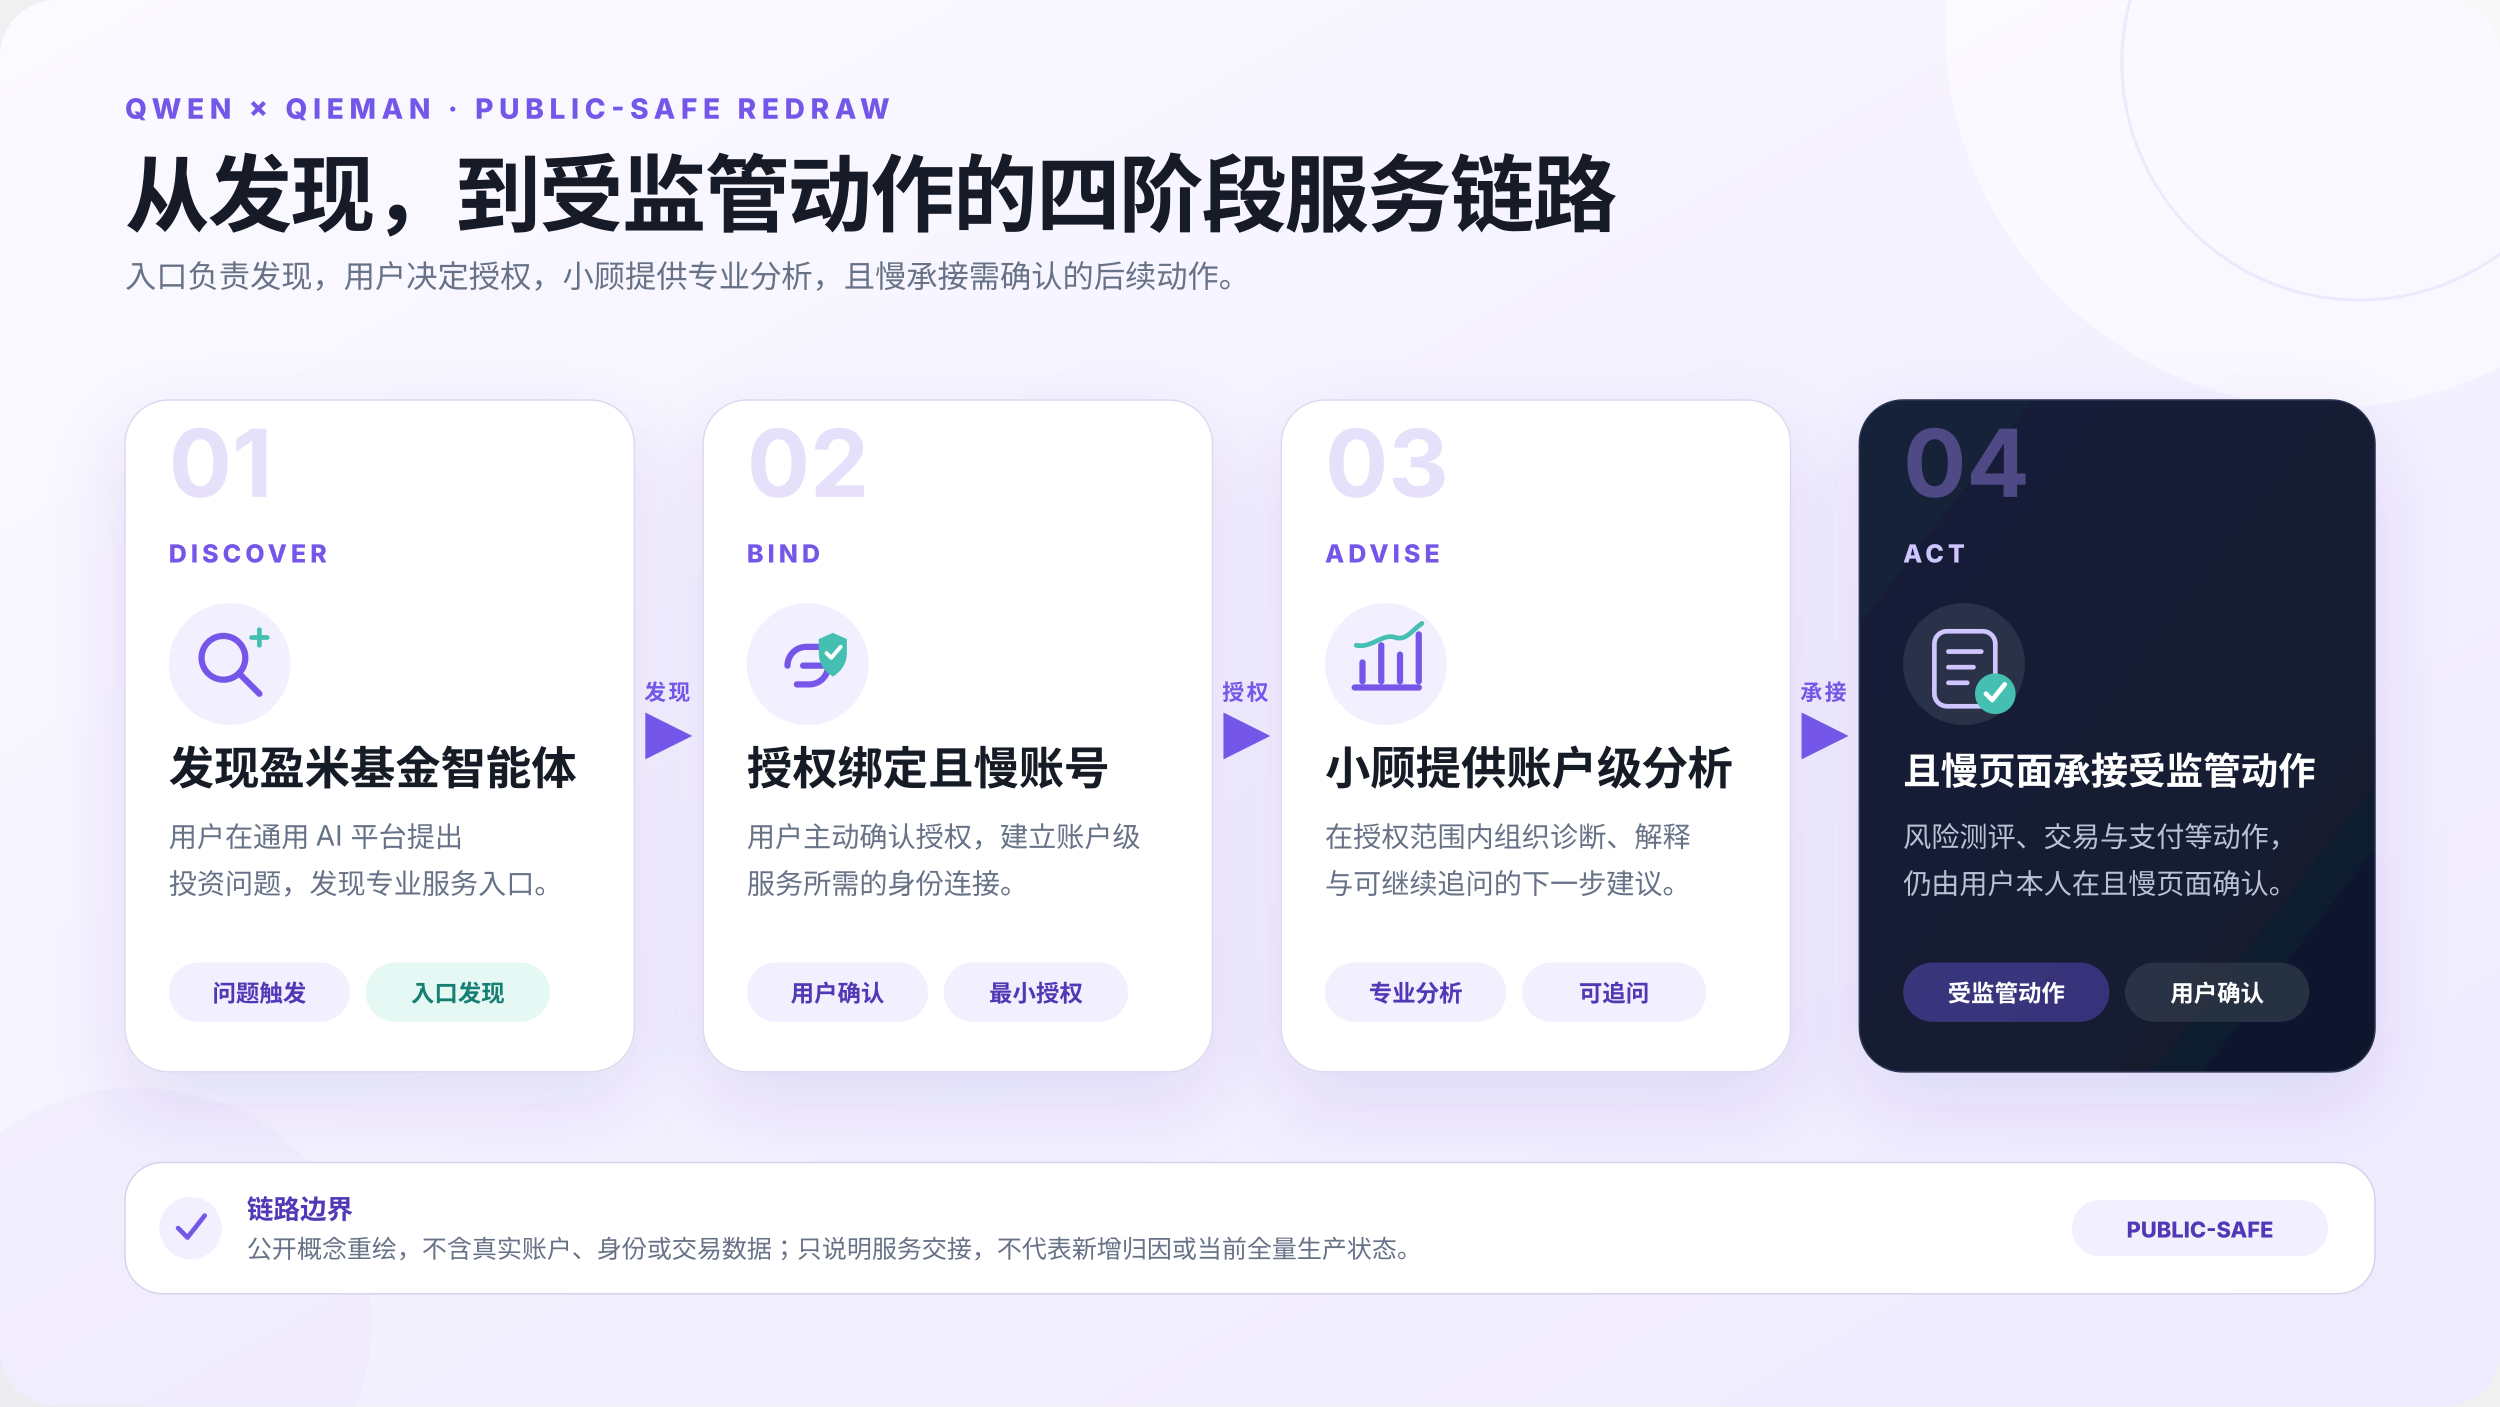
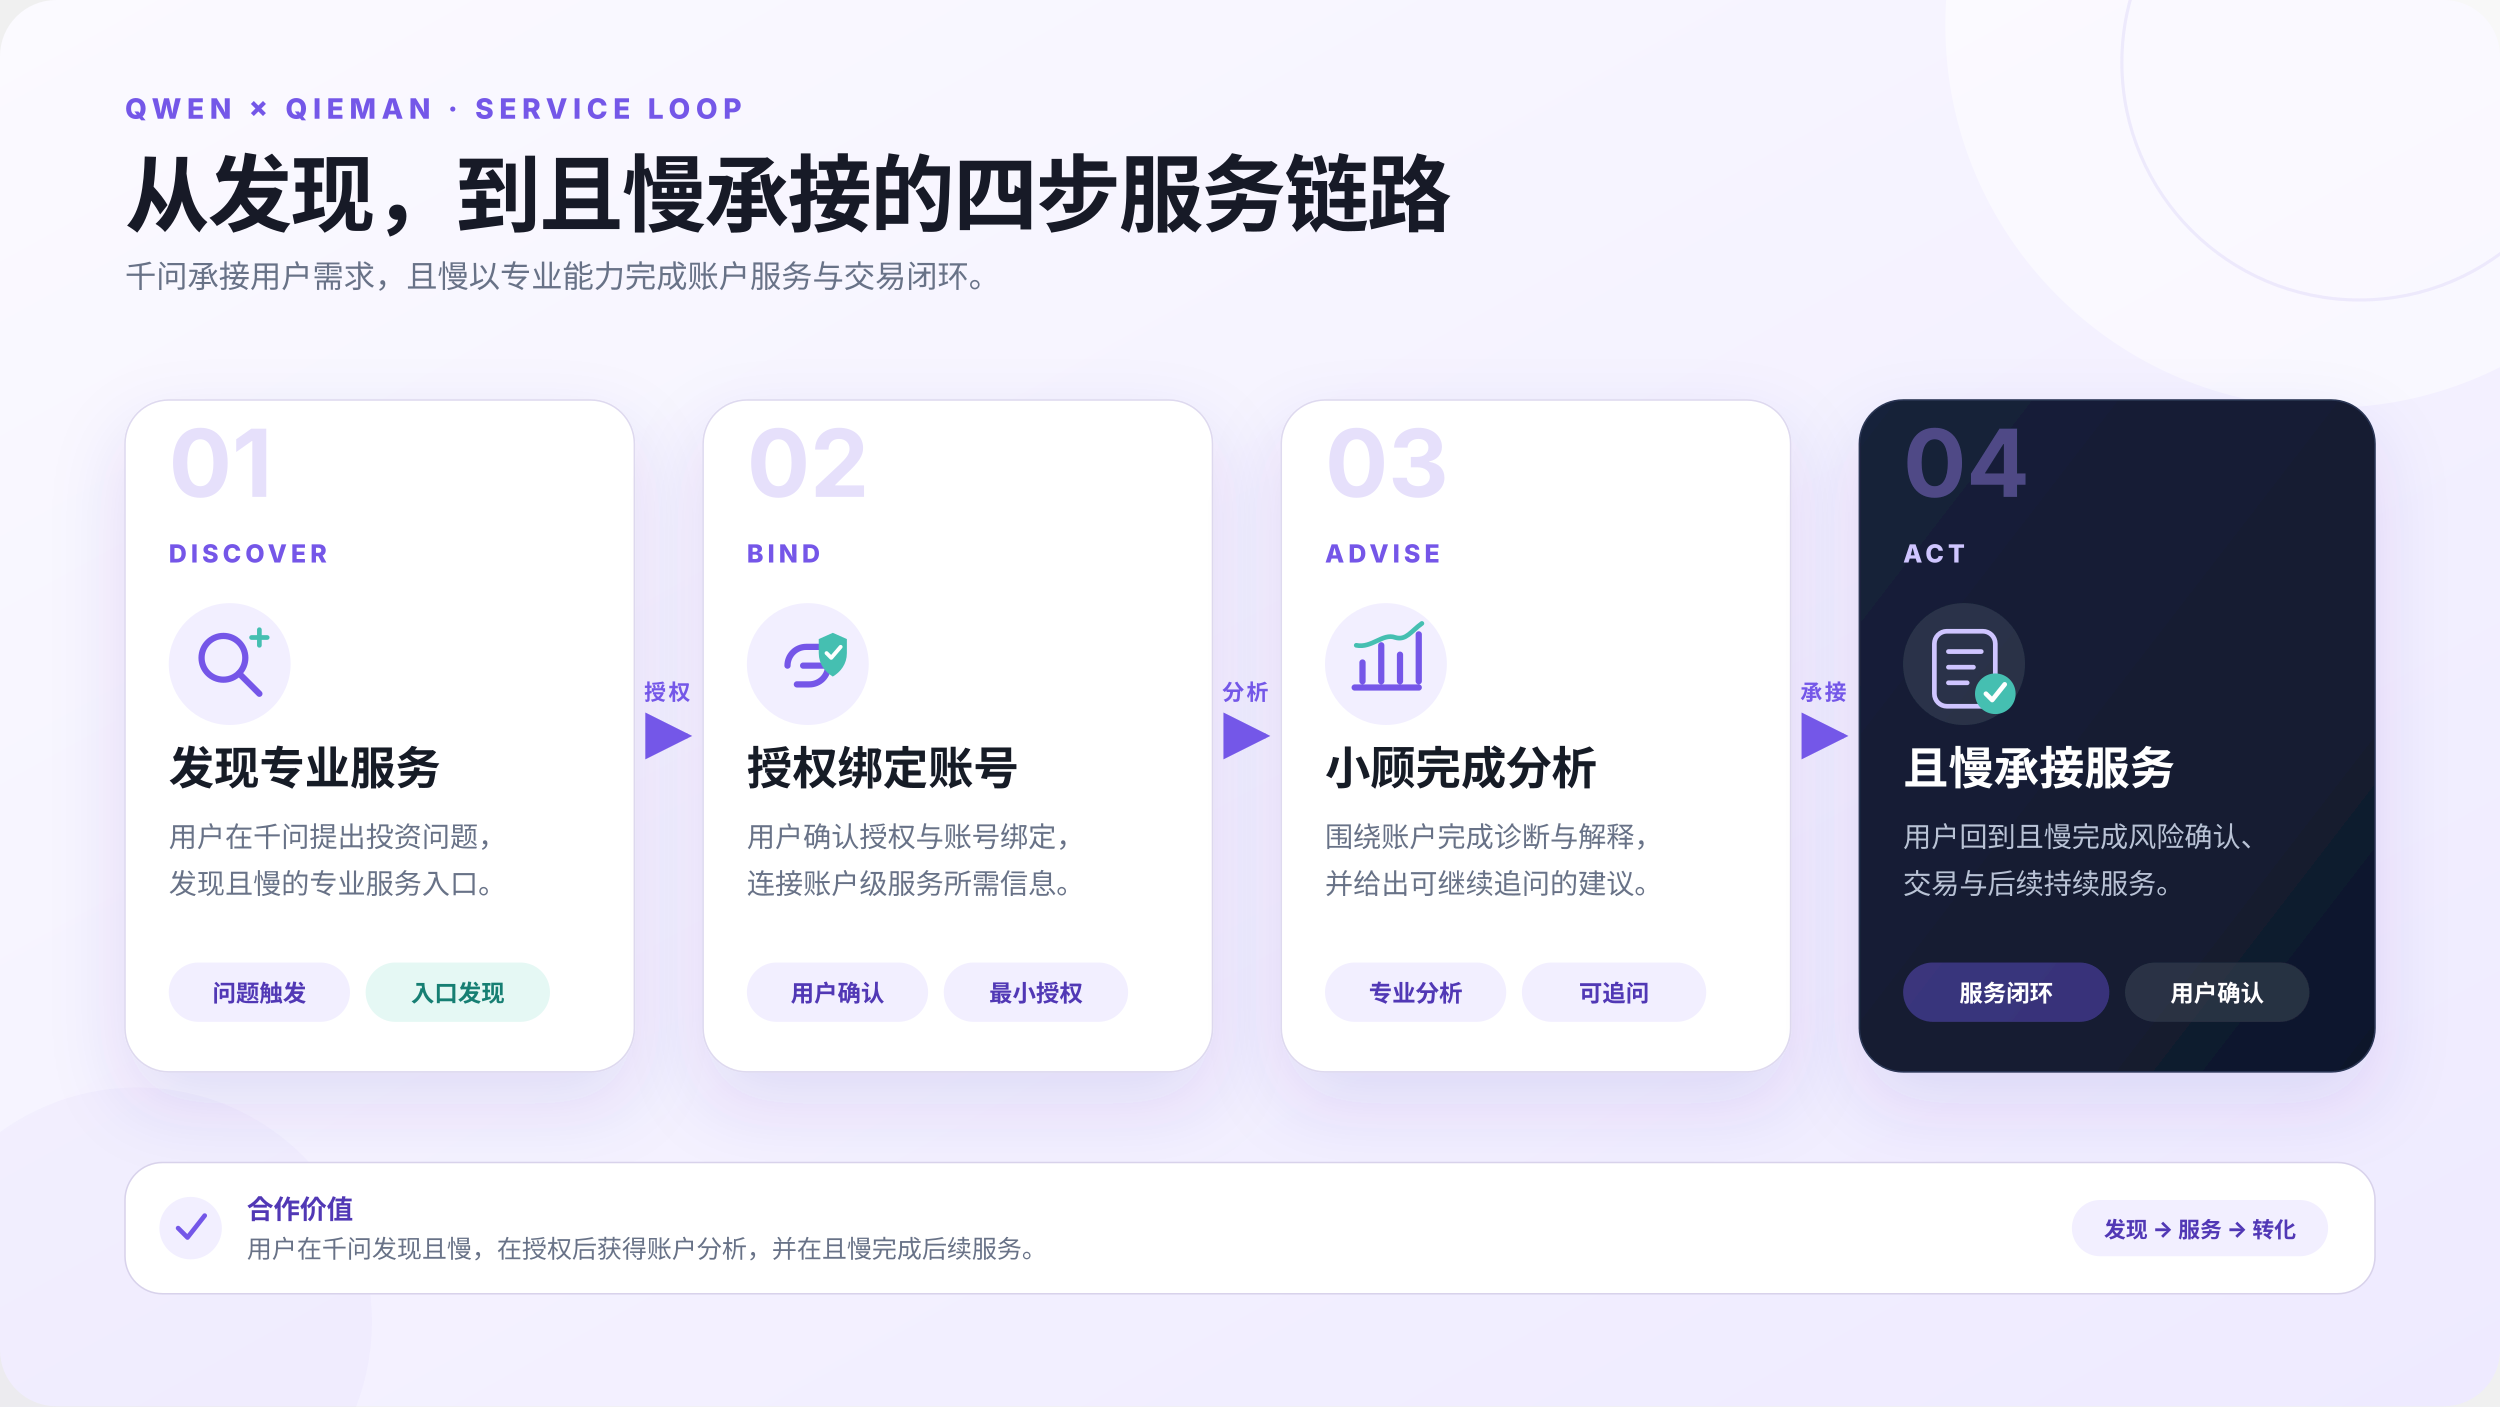
<svg xmlns="http://www.w3.org/2000/svg" width="1600" height="900" viewBox="0 0 1600 900" role="img" aria-labelledby="title desc">
  <defs>
    <linearGradient id="paper" x1="0" y1="0" x2="1" y2="1">
      <stop offset="0" stop-color="#fbfaff" />
      <stop offset="1" stop-color="#eeeaff" />
    </linearGradient>
    <linearGradient id="accent" x1="0" y1="0" x2="1" y2="1">
      <stop offset="0" stop-color="#6245d9" />
      <stop offset="1" stop-color="#8f78f2" />
    </linearGradient>
    <linearGradient id="darkCard" x1="0" y1="0" x2="1" y2="1">
      <stop offset="0" stop-color="#17213a" />
      <stop offset="1" stop-color="#10182c" />
    </linearGradient>
    <filter id="shadow" x="-20%" y="-30%" width="140%" height="170%">
      <feDropShadow dx="0" dy="20" stdDeviation="24" flood-color="#5138b5" flood-opacity=".12" />
    </filter>
    <marker id="arrow" markerWidth="12" markerHeight="12" refX="10" refY="6" orient="auto" markerUnits="strokeWidth">
      <path d="M1 1L11 6L1 11Z" fill="#7457e8" />
    </marker>
    <style>
      .serif{font-family:"Songti SC","STSong","SimSun",serif}
      .sans{font-family:-apple-system,BlinkMacSystemFont,"PingFang SC","Microsoft YaHei",sans-serif}
      .eyebrow{font-size:18px;font-weight:800;letter-spacing:3.6px;fill:#7457e8}
      .headline{font-size:54px;font-weight:650;letter-spacing:-1px;fill:#171a27}
      .subtitle{font-size:20px;fill:#687287}
      .stage-en{font-size:16px;font-weight:800;letter-spacing:2.6px;fill:#7457e8}
      .stage-no{font-size:60px;font-weight:650;fill:#e6e0fb}
      .card-title{font-size:29px;font-weight:650;fill:#171a27}
      .body{font-size:18px;fill:#687287}
      .pill{font-size:15px;font-weight:700;fill:#5138b5}
      .arrow-label{font-size:14px;font-weight:800;letter-spacing:1.5px;fill:#7457e8}
      .on-dark{fill:#fff}.on-dark-muted{fill:#b9c2d5}.on-dark-soft{fill:#cfc5ff}
    </style>
  </defs>
  <rect width="1600" height="900" rx="36" fill="url(#paper)" />
  <circle cx="1490" cy="16" r="245" fill="#fff" opacity=".52" />
  <circle cx="1510" cy="40" r="152" fill="none" stroke="#7457e8" stroke-opacity=".09" stroke-width="2" />
  <circle cx="88" cy="846" r="150" fill="#7457e8" opacity=".035" />
-   <text x="80" y="76" class="sans eyebrow">QWEN × QIEMAN · PUBLIC-SAFE REDRAW</text>
-   <text x="80" y="144" class="serif headline">从发现，到受监管动作的四阶段服务链路</text>
-   <text x="80" y="184" class="sans subtitle">入口负责发现，用户决定授权，小顾提供专业分析，且慢承接需确认的后续动作。</text>
+   <text x="80" y="76" class="sans eyebrow">QWEN × QIEMAN · SERVICE LOOP</text>
+   <text x="80" y="144" class="serif headline">从发现，到且慢承接的四步服务链路</text>
+   <text x="80" y="184" class="sans subtitle">千问承接用户需求，且慢以专业能力完成账户服务与交易闭环。</text>
  <g transform="translate(80 256)" filter="url(#shadow)">
    <rect width="326" height="430" rx="28" fill="#fff" stroke="#ded9ef" />
    <text x="28" y="62" class="sans stage-no">01</text>
    <text x="28" y="104" class="sans stage-en">DISCOVER</text>
    <g transform="translate(28 130)">
      <circle cx="39" cy="39" r="39" fill="#f2efff" />
      <circle cx="35" cy="35" r="14" fill="none" stroke="#7457e8" stroke-width="4" />
      <path d="M45 45L58 58" fill="none" stroke="#7457e8" stroke-width="4" stroke-linecap="round" />
      <path d="M58 17V27M53 22H63" fill="none" stroke="#45bfb1" stroke-width="3" stroke-linecap="round" />
    </g>
-     <text x="28" y="246" class="serif card-title">发现盈米基金智能体</text>
-     <text x="28" y="286" class="sans body">用户在通用 AI 平台提出</text>
-     <text x="28" y="316" class="sans body">投资问题，发现专业服务入口。</text>
+     <text x="28" y="246" class="serif card-title">发现专业服务</text>
+     <text x="28" y="286" class="sans body">用户在千问提出投资问题，</text>
+     <text x="28" y="316" class="sans body">发现且慢的专业服务入口。</text>
    <rect x="28" y="360" width="116" height="38" rx="19" fill="#f2efff" />
    <text x="86" y="385" text-anchor="middle" class="sans pill">问题触发</text>
    <rect x="154" y="360" width="118" height="38" rx="19" fill="#e5f8f4" />
    <text x="213" y="385" text-anchor="middle" class="sans pill" fill="#187f73" style="fill:#187f73">入口发现</text>
  </g>
  <g transform="translate(450 256)" filter="url(#shadow)">
    <rect width="326" height="430" rx="28" fill="#fff" stroke="#ded9ef" />
    <text x="28" y="62" class="sans stage-no">02</text>
    <text x="28" y="104" class="sans stage-en">BIND</text>
    <g transform="translate(28 130)">
      <circle cx="39" cy="39" r="39" fill="#f2efff" />
      <path d="M26 40a12 12 0 0 1 12-12h8M52 40a12 12 0 0 1-12 12h-8" fill="none" stroke="#7457e8" stroke-width="4" stroke-linecap="round" />
      <path d="M36 40h18" fill="none" stroke="#7457e8" stroke-width="4" stroke-linecap="round" />
      <path d="M55 19l9 4v9c0 7-4 12-9 15-5-3-9-8-9-15v-9Z" fill="#45bfb1" />
      <path d="M51 32l3 3 6-7" fill="none" stroke="#fff" stroke-width="2.5" stroke-linecap="round" stroke-linejoin="round" />
    </g>
-     <text x="28" y="246" class="serif card-title">授权绑定且慢账号</text>
-     <text x="28" y="286" class="sans body">用户主动确认授权，建立账户级</text>
-     <text x="28" y="316" class="sans body">服务所需的身份连接。</text>
+     <text x="28" y="246" class="serif card-title">授权绑定账号</text>
+     <text x="28" y="286" class="sans body">用户确认授权与账号绑定，</text>
+     <text x="28" y="316" class="sans body">连接账户级服务所需信息。</text>
    <rect x="28" y="360" width="116" height="38" rx="19" fill="#f2efff" />
    <text x="86" y="385" text-anchor="middle" class="sans pill">用户确认</text>
    <rect x="154" y="360" width="118" height="38" rx="19" fill="#f2efff" />
    <text x="213" y="385" text-anchor="middle" class="sans pill">最小授权</text>
  </g>
  <g transform="translate(820 256)" filter="url(#shadow)">
    <rect width="326" height="430" rx="28" fill="#fff" stroke="#ded9ef" />
    <text x="28" y="62" class="sans stage-no">03</text>
    <text x="28" y="104" class="sans stage-en">ADVISE</text>
    <g transform="translate(28 130)">
      <circle cx="39" cy="39" r="39" fill="#f2efff" />
      <path d="M19 54h41M24 50V38M36 50V27M48 50V33M60 50V20" fill="none" stroke="#7457e8" stroke-width="4" stroke-linecap="round" />
      <path d="M20 27c10 2 17-8 25-5 7 2 10-4 17-9" fill="none" stroke="#45bfb1" stroke-width="3" stroke-linecap="round" />
    </g>
-     <text x="28" y="246" class="serif card-title">小顾提供账户级分析</text>
-     <text x="28" y="286" class="sans body">在授权范围内组织诊断、解释</text>
-     <text x="28" y="316" class="sans body">与可继续追问的下一步建议。</text>
+     <text x="28" y="246" class="serif card-title">小顾完成分析</text>
+     <text x="28" y="286" class="sans body">围绕账户完成诊断与解释，</text>
+     <text x="28" y="316" class="sans body">并给出可继续追问的建议。</text>
    <rect x="28" y="360" width="116" height="38" rx="19" fill="#f2efff" />
    <text x="86" y="385" text-anchor="middle" class="sans pill">专业分析</text>
    <rect x="154" y="360" width="118" height="38" rx="19" fill="#f2efff" />
    <text x="213" y="385" text-anchor="middle" class="sans pill">可追问</text>
  </g>
  <g transform="translate(1190 256)" filter="url(#shadow)">
    <rect width="330" height="430" rx="28" fill="url(#darkCard)" stroke="#2a3553" />
    <text x="28" y="62" class="sans stage-no" style="fill:#8271ce;opacity:.52">04</text>
    <text x="28" y="104" class="sans stage-en on-dark-soft">ACT</text>
    <g transform="translate(28 130)">
      <circle cx="39" cy="39" r="39" fill="#fff" opacity=".09" />
      <rect x="20" y="18" width="39" height="48" rx="8" fill="none" stroke="#cfc5ff" stroke-width="3" />
      <path d="M29 31h21M29 41h16M29 51h12" fill="none" stroke="#cfc5ff" stroke-width="3" stroke-linecap="round" />
      <circle cx="59" cy="58" r="13" fill="#45bfb1" />
      <path d="M53 58l4 4 8-10" fill="none" stroke="#fff" stroke-width="3" stroke-linecap="round" stroke-linejoin="round" />
    </g>
-     <text x="28" y="246" class="serif card-title on-dark" font-size="24" style="font-size:24px">且慢页面承接受监管动作</text>
-     <text x="28" y="286" class="sans body on-dark-muted">风险测评、交易与支付等动作，</text>
-     <text x="28" y="316" class="sans body on-dark-muted">仍由用户本人在且慢页面确认。</text>
+     <text x="28" y="246" class="serif card-title on-dark">且慢承接服务</text>
+     <text x="28" y="286" class="sans body on-dark-muted">用户回到且慢完成风险确认、</text>
+     <text x="28" y="316" class="sans body on-dark-muted">交易与后续持续服务。</text>
    <rect x="28" y="360" width="132" height="38" rx="19" fill="#7457e8" opacity=".4" />
-     <text x="94" y="385" text-anchor="middle" class="sans pill on-dark">受监管动作</text>
+     <text x="94" y="385" text-anchor="middle" class="sans pill on-dark">服务闭环</text>
    <rect x="170" y="360" width="118" height="38" rx="19" fill="#fff" opacity=".1" />
    <text x="229" y="385" text-anchor="middle" class="sans pill on-dark">用户确认</text>
  </g>
  <g class="sans">
    <path d="M414 471H440" fill="none" stroke="#7457e8" stroke-width="3" marker-end="url(#arrow)" />
-     <text x="427" y="448" text-anchor="middle" class="arrow-label">发现</text>
+     <text x="427" y="448" text-anchor="middle" class="arrow-label">授权</text>
    <path d="M784 471H810" fill="none" stroke="#7457e8" stroke-width="3" marker-end="url(#arrow)" />
-     <text x="797" y="448" text-anchor="middle" class="arrow-label">授权</text>
+     <text x="797" y="448" text-anchor="middle" class="arrow-label">分析</text>
    <path d="M1154 471H1180" fill="none" stroke="#7457e8" stroke-width="3" marker-end="url(#arrow)" />
    <text x="1167" y="448" text-anchor="middle" class="arrow-label">承接</text>
  </g>
  <g transform="translate(80 744)">
    <rect width="1440" height="84" rx="24" fill="#fff" stroke="#d8d2eb" />
    <circle cx="42" cy="42" r="20" fill="#f2efff" />
    <path d="M34 42l6 6 11-14" fill="none" stroke="#7457e8" stroke-width="3" stroke-linecap="round" stroke-linejoin="round" />
-     <text x="78" y="36" class="sans" font-size="17" font-weight="800" fill="#5138b5">链路边界</text>
-     <text x="78" y="61" class="sans" font-size="16" fill="#687287">公开概念重绘，不含真实账户、身份或交易数据；只说明服务交接，不代表新增归因或当前全量生产状态。</text>
+     <text x="78" y="36" class="sans" font-size="17" font-weight="800" fill="#5138b5">合作价值</text>
+     <text x="78" y="61" class="sans" font-size="16" fill="#687287">用户在千问发现且慢，在授权后获得账户分析，并在且慢完成后续服务。</text>
    <rect x="1246" y="24" width="164" height="36" rx="18" fill="#f2efff" />
-     <text x="1328" y="48" text-anchor="middle" class="sans" font-size="14" font-weight="800" fill="#5138b5">PUBLIC-SAFE</text>
+     <text x="1328" y="48" text-anchor="middle" class="sans" font-size="14" font-weight="800" fill="#5138b5">发现 → 服务 → 转化</text>
  </g>
</svg>
